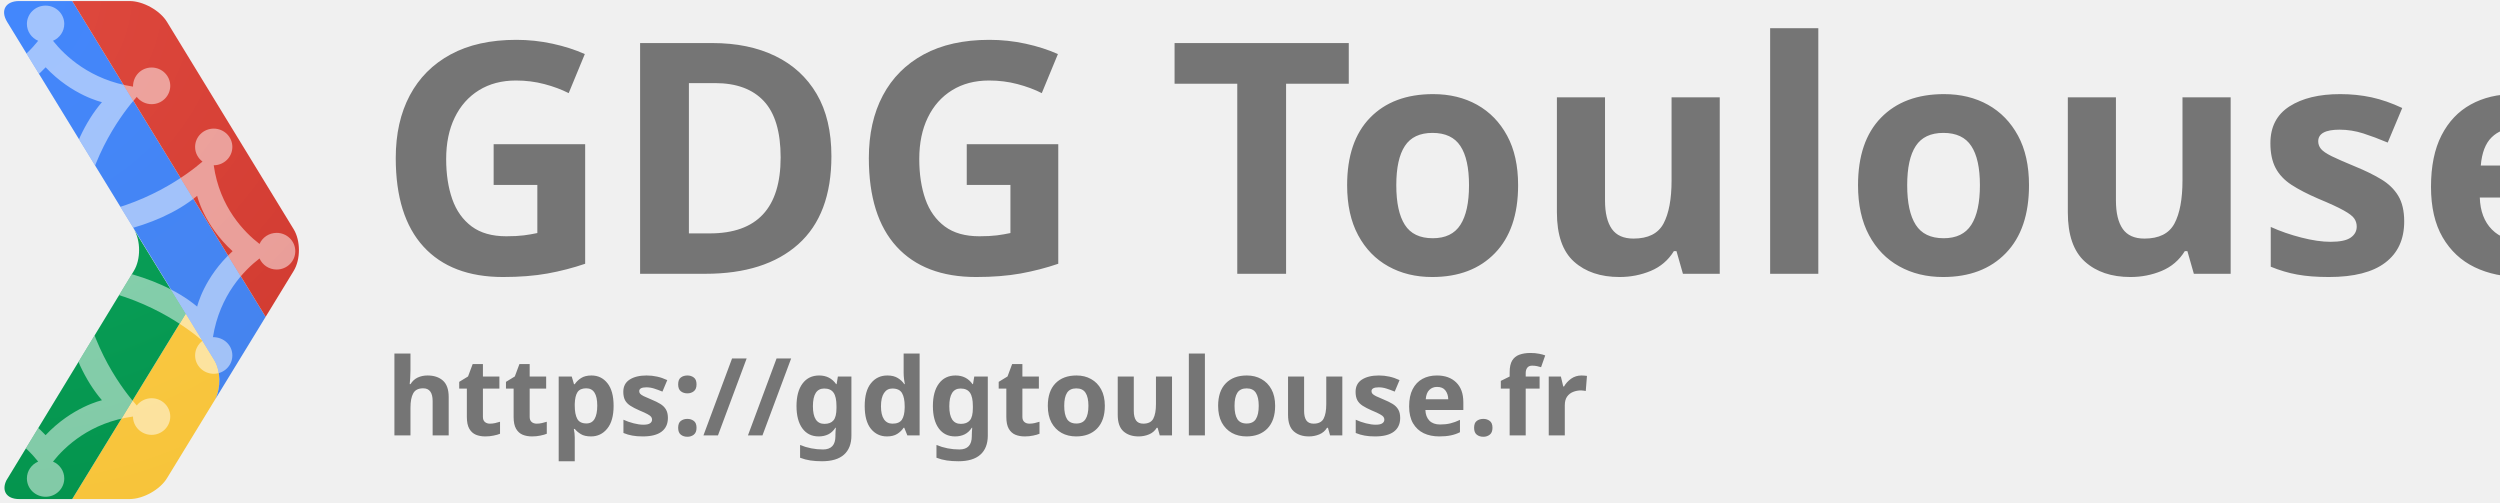
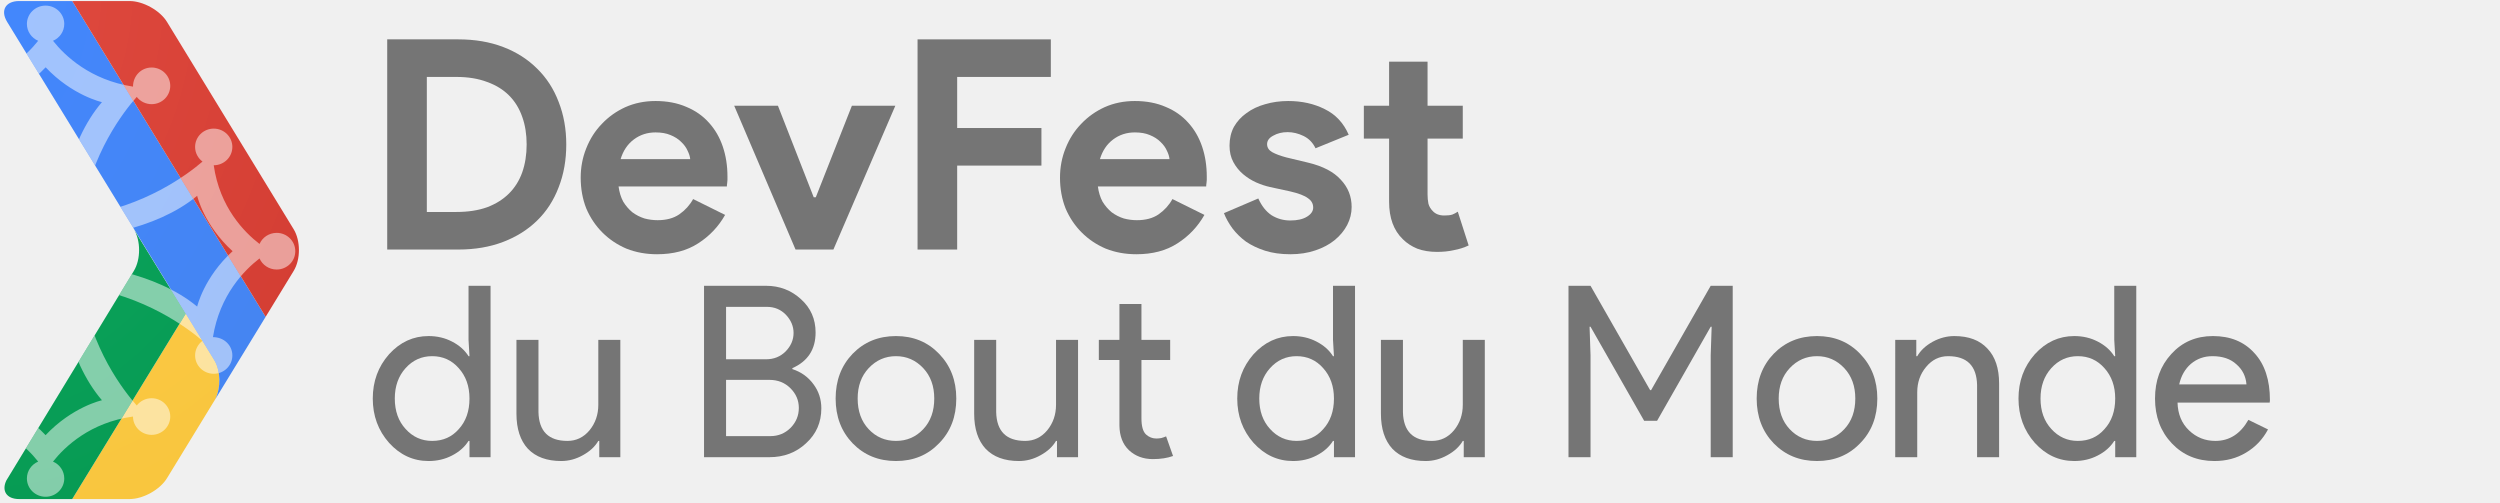
- <svg xmlns="http://www.w3.org/2000/svg" xmlns:xlink="http://www.w3.org/1999/xlink" width="557px" height="112px" viewBox="0 0 557 112" version="1.1">
-   <defs>
-     <radialGradient cx="-54.152%" cy="-174.153%" fx="-54.152%" fy="-174.153%" r="402.146%" gradientTransform="translate(-0.541521,-1.741532),scale(1,0.793815),translate(0.541521,1.741532)" id="radialGradient-1">
-       <stop stop-color="#FFCD4D" offset="0%" />
-       <stop stop-color="#F6C338" offset="100%" />
+ <svg xmlns="http://www.w3.org/2000/svg" xmlns:xlink="http://www.w3.org/1999/xlink" width="557px" height="112px" viewBox="0 0 557 112" version="1.1" id="svg208">
+   <defs id="defs159">
+     <radialGradient cx="-19.637" cy="-63.999" fx="-19.637" fy="-63.999" r="147.992" gradientTransform="scale(0.890963,1.122381)" id="radialGradient-1" gradientUnits="userSpaceOnUse">
+       <stop stop-color="#FFCD4D" offset="0%" id="stop135" />
+       <stop stop-color="#F6C338" offset="100%" id="stop137" />
    </radialGradient>
    <path d="M25.556,0.102 L0.26,41.406 L13.036,41.406 C16.059,41.406 19.816,39.32 21.376,36.76 L32.137,19.159 C33.407,16.576 33.364,12.821 31.913,10.441 L25.556,0.102 Z" id="path-2" />
-     <radialGradient cx="-6.595%" cy="-88.351%" fx="-6.595%" fy="-88.351%" r="326.489%" gradientTransform="translate(-0.065952,-0.883512),scale(1,0.671743),translate(0.065952,0.883512)" id="radialGradient-4">
-       <stop stop-color="#0DA960" offset="0%" />
-       <stop stop-color="#03914B" offset="100%" />
+     <radialGradient cx="-3.123" cy="-43.492" fx="-3.123" fy="-43.492" r="160.877" gradientTransform="scale(0.8195992,1.220109)" id="radialGradient-4" gradientUnits="userSpaceOnUse">
+       <stop stop-color="#0DA960" offset="0%" id="stop141" />
+       <stop stop-color="#03914B" offset="100%" id="stop143" />
    </radialGradient>
    <path d="M28.926,0.052 C30.485,2.604 30.485,6.781 28.926,9.342 L0.515,56.036 C-0.581,58.343 0.559,60.173 3.378,60.173 L15.193,60.173 L40.489,18.868 L28.926,0.052 Z" id="path-5" />
-     <radialGradient cx="-4.422%" cy="-2.563%" fx="-4.422%" fy="-2.563%" r="226.256%" gradientTransform="translate(-0.044222,-0.025635),scale(1,0.656898),translate(0.044222,0.025635)" id="radialGradient-7">
-       <stop stop-color="#4387FD" offset="0%" />
-       <stop stop-color="#4683EA" offset="100%" />
+     <radialGradient cx="-3.161" cy="-1.689" fx="-3.161" fy="-1.689" r="162.68" gradientTransform="scale(0.8104921,1.233818)" id="radialGradient-7" gradientUnits="userSpaceOnUse">
+       <stop stop-color="#4387FD" offset="0%" id="stop147" />
+       <stop stop-color="#4683EA" offset="100%" id="stop149" />
    </radialGradient>
    <path d="M3.378,0.19 C0.343,0.19 -0.862,2.283 0.697,4.833 L46.846,80.184 C48.297,82.565 48.34,86.319 47.07,88.902 L58.29,70.546 L15.2,0.19 L3.378,0.19 Z" id="path-8" />
-     <radialGradient cx="-35.161%" cy="-3.233%" fx="-35.161%" fy="-3.233%" r="261.045%" gradientTransform="translate(-0.351606,-0.032331),scale(1,0.717851),translate(0.351606,0.032331)" id="radialGradient-10">
-       <stop stop-color="#E04A3F" offset="0%" />
-       <stop stop-color="#CD372D" offset="100%" />
+     <radialGradient cx="-20.644" cy="-1.766" fx="-20.644" fy="-1.766" r="155.611" gradientTransform="scale(0.8472611,1.180274)" id="radialGradient-10" gradientUnits="userSpaceOnUse">
+       <stop stop-color="#E04A3F" offset="0%" id="stop153" />
+       <stop stop-color="#CD372D" offset="100%" id="stop155" />
    </radialGradient>
    <path d="M49.601,51.029 L21.376,4.833 C19.815,2.282 16.059,0.19 13.036,0.19 L0.267,0.19 L43.357,70.547 L49.602,60.319 C51.163,57.758 51.163,53.58 49.601,51.029 Z" id="path-11" />
  </defs>
-   <g id="Page-1" stroke="none" stroke-width="1" fill="none" fill-rule="evenodd">
-     <g id="Group-3" transform="translate(-87, -8)">
-       <g id="Group-2" transform="translate(171, 0)" fill="#757575" font-family="ProductSans-Bold, Product Sans" font-weight="bold">
-         <text id="GDG-Toulouse" font-size="72">
-           <tspan x="0" y="69">GDG Toulouse</tspan>
-         </text>
-         <text id="https://gdgtoulouse." font-size="24">
-           <tspan x="2" y="105">https://gdgtoulouse.fr</tspan>
-         </text>
-       </g>
-       <g id="Group-6" transform="translate(32, 3)">
-         <g id="logo" transform="translate(0, 15)" />
-         <g id="Group-4" transform="translate(28, 0)">
-           <g id="Group-5" transform="translate(27.89376, 5.041667)">
-             <g id="path2895" transform="translate(14.93303, 69.74306)">
-               <mask id="mask-3" fill="white">
-                 <use xlink:href="#path-2" />
-               </mask>
-               <use id="Mask" fill="url(#radialGradient-1)" fill-rule="nonzero" xlink:href="#path-2" />
-               <path d="M-53.338,-15.432 C-49.964,-18.028 -44.46,-23.578 -42.957,-32.967 C-45.425,-32.964 -47.284,-34.792 -47.284,-37.047 C-47.284,-39.302 -45.425,-41.13 -43.133,-41.13 C-40.841,-41.13 -38.982,-39.302 -38.982,-37.047 C-38.982,-35.719 -39.635,-34.532 -40.632,-33.786 C-37.395,-31.002 -27.777,-23.708 -13.714,-21.711 C-15.733,-35.549 -23.15,-45.013 -25.981,-48.198 C-26.739,-47.217 -27.946,-46.575 -29.296,-46.575 C-31.589,-46.575 -33.447,-48.403 -33.447,-50.658 C-33.447,-52.913 -31.589,-54.741 -29.296,-54.741 C-27.004,-54.741 -25.145,-52.913 -25.145,-50.658 C-15.603,-51.963 -9.962,-57.377 -7.323,-60.696 C-8.798,-61.322 -9.833,-62.769 -9.833,-64.45 C-9.833,-66.704 -7.975,-68.533 -5.682,-68.533 C-3.367,-68.533 -1.509,-66.704 -1.509,-64.45 C-1.509,-62.769 -2.544,-61.322 -4.019,-60.696 C-1.38,-57.377 4.262,-51.963 13.807,-50.485 C13.804,-52.913 15.662,-54.741 17.955,-54.741 C20.247,-54.741 22.106,-52.913 22.106,-50.658 C22.106,-48.403 20.247,-46.575 17.955,-46.575 C16.605,-46.575 15.398,-47.217 14.64,-48.198 C11.809,-45.013 4.391,-35.549 2.363,-21.711 C16.436,-23.709 26.054,-31.002 29.291,-33.786 C28.294,-34.532 27.641,-35.719 27.641,-37.047 C27.641,-39.302 29.499,-41.13 31.791,-41.13 C34.084,-41.13 35.942,-39.302 35.942,-37.047 C35.942,-34.792 34.084,-32.964 31.791,-32.964 C33.118,-23.578 38.622,-18.028 41.997,-15.432 C42.633,-16.883 44.104,-17.902 45.813,-17.902 C48.105,-17.902 49.964,-16.073 49.964,-13.819 C49.964,-11.564 48.105,-9.736 45.813,-9.736 C44.104,-9.736 42.633,-10.754 41.997,-12.205 C38.622,-9.609 33.118,-4.06 31.616,5.33 C34.084,5.327 35.942,7.155 35.942,9.41 C35.942,11.665 34.084,13.493 31.791,13.493 C29.499,13.493 27.641,11.665 27.641,9.41 C27.641,8.082 28.294,6.895 29.291,6.149 C26.054,3.365 16.436,-3.928 2.372,-5.926 C4.391,7.912 11.809,17.377 14.64,20.561 C15.398,19.58 16.605,18.938 17.955,18.938 C20.247,18.938 22.106,20.766 22.106,23.021 C22.106,25.276 20.247,27.104 17.955,27.104 C15.662,27.104 13.804,25.276 13.804,23.021 C4.262,24.326 -1.38,29.74 -4.019,33.059 C-2.544,33.685 -1.509,35.132 -1.509,36.813 C-1.509,39.067 -3.367,40.896 -5.659,40.896 C-7.975,40.896 -9.833,39.067 -9.833,36.813 C-9.833,35.132 -8.798,33.685 -7.323,33.059 C-9.962,29.74 -15.604,24.326 -25.149,22.848 C-25.145,25.276 -27.004,27.104 -29.296,27.104 C-31.589,27.104 -33.447,25.276 -33.447,23.021 C-33.447,20.766 -31.589,18.938 -29.296,18.938 C-27.946,18.938 -26.739,19.58 -25.981,20.561 C-23.15,17.377 -15.733,7.912 -13.705,-5.926 C-27.777,-3.928 -37.395,3.365 -40.632,6.149 C-39.635,6.895 -38.982,8.082 -38.982,9.41 C-38.982,11.665 -40.841,13.493 -43.133,13.493 C-45.425,13.493 -47.284,11.665 -47.284,9.41 C-47.284,7.155 -45.425,5.327 -43.133,5.327 C-44.46,-4.06 -49.964,-9.609 -53.338,-12.205 C-53.975,-10.754 -55.445,-9.736 -57.154,-9.736 C-59.446,-9.736 -61.305,-11.564 -61.305,-13.819 C-61.305,-16.073 -59.446,-17.902 -57.154,-17.902 C-55.445,-17.902 -53.975,-16.883 -53.338,-15.432 Z M-39.443,-1.478 C-30.066,-9.252 -15.438,-10.999 -8.127,-11.373 C-8.554,-4.172 -10.338,10.183 -18.228,19.391 C-18.228,19.391 -11.621,20.85 -5.669,27.17 C0.29,20.847 6.885,19.391 6.885,19.391 C-1.004,10.183 -2.788,-4.172 -3.172,-11.376 C4.096,-10.999 18.724,-9.252 28.101,-1.478 C28.101,-1.478 29.582,-7.968 35.995,-13.819 C29.585,-19.654 28.101,-26.158 28.101,-26.158 C18.724,-18.384 4.096,-16.637 -3.215,-16.264 C-2.788,-23.464 -1.004,-37.82 6.885,-47.028 C6.885,-47.028 0.291,-48.484 -5.657,-54.789 C-11.621,-48.487 -18.228,-47.028 -18.228,-47.028 C-10.338,-37.82 -8.554,-23.464 -8.17,-16.261 C-15.438,-16.637 -30.066,-18.384 -39.443,-26.158 C-39.443,-26.158 -40.924,-19.669 -47.337,-13.818 C-40.925,-7.971 -39.443,-1.478 -39.443,-1.478 Z" fill="#FFFFFF" fill-rule="nonzero" opacity="0.5" mask="url(#mask-3)" />
-             </g>
-             <g id="path2895" transform="translate(0, 50.97685)">
-               <mask id="mask-6" fill="white">
-                 <use xlink:href="#path-5" />
-               </mask>
-               <use id="Mask" fill="url(#radialGradient-4)" fill-rule="nonzero" xlink:href="#path-5" />
-               <path d="M-38.405,3.334 C-35.031,0.738 -29.527,-4.811 -28.024,-14.201 C-30.492,-14.198 -32.351,-16.026 -32.351,-18.281 C-32.351,-20.536 -30.492,-22.364 -28.2,-22.364 C-25.908,-22.364 -24.049,-20.536 -24.049,-18.281 C-24.049,-16.953 -24.702,-15.766 -25.699,-15.02 C-22.462,-12.236 -12.844,-4.942 1.219,-2.945 C-0.8,-16.783 -8.217,-26.247 -11.048,-29.432 C-11.806,-28.451 -13.013,-27.808 -14.363,-27.808 C-16.656,-27.808 -18.514,-29.637 -18.514,-31.892 C-18.514,-34.146 -16.656,-35.975 -14.363,-35.975 C-12.071,-35.975 -10.212,-34.146 -10.212,-31.892 C-0.67,-33.197 4.971,-38.611 7.61,-41.93 C6.135,-42.556 5.1,-44.003 5.1,-45.683 C5.1,-47.938 6.958,-49.767 9.251,-49.767 C11.566,-49.767 13.425,-47.938 13.425,-45.683 C13.425,-44.003 12.389,-42.556 10.914,-41.93 C13.553,-38.611 19.195,-33.197 28.74,-31.719 C28.737,-34.146 30.595,-35.975 32.888,-35.975 C35.18,-35.975 37.039,-34.146 37.039,-31.892 C37.039,-29.637 35.18,-27.808 32.888,-27.808 C31.538,-27.808 30.331,-28.451 29.573,-29.432 C26.742,-26.247 19.324,-16.783 17.296,-2.945 C31.369,-4.942 40.987,-12.236 44.224,-15.02 C43.227,-15.766 42.574,-16.953 42.574,-18.281 C42.574,-20.536 44.432,-22.364 46.725,-22.364 C49.017,-22.364 50.875,-20.536 50.875,-18.281 C50.875,-16.026 49.017,-14.198 46.725,-14.198 C48.051,-4.811 53.555,0.738 56.93,3.334 C57.566,1.883 59.037,0.865 60.746,0.865 C63.038,0.865 64.897,2.693 64.897,4.948 C64.897,7.203 63.038,9.031 60.746,9.031 C59.037,9.031 57.566,8.012 56.93,6.561 C53.555,9.157 48.051,14.707 46.549,24.096 C49.017,24.093 50.875,25.921 50.875,28.176 C50.875,30.431 49.017,32.259 46.725,32.259 C44.432,32.259 42.574,30.431 42.574,28.176 C42.574,26.848 43.227,25.661 44.224,24.915 C40.987,22.131 31.369,14.838 17.305,12.84 C19.324,26.678 26.742,36.143 29.573,39.327 C30.331,38.346 31.538,37.704 32.888,37.704 C35.18,37.704 37.039,39.532 37.039,41.787 C37.039,44.042 35.18,45.87 32.888,45.87 C30.595,45.87 28.737,44.042 28.737,41.787 C19.195,43.092 13.553,48.506 10.914,51.825 C12.389,52.451 13.425,53.898 13.425,55.579 C13.425,57.834 11.566,59.662 9.274,59.662 C6.958,59.662 5.1,57.834 5.1,55.579 C5.1,53.898 6.135,52.451 7.61,51.825 C4.971,48.506 -0.671,43.092 -10.215,41.614 C-10.212,44.042 -12.071,45.87 -14.363,45.87 C-16.656,45.87 -18.514,44.042 -18.514,41.787 C-18.514,39.532 -16.656,37.704 -14.363,37.704 C-13.013,37.704 -11.806,38.346 -11.048,39.327 C-8.217,36.143 -0.8,26.678 1.228,12.84 C-12.844,14.838 -22.462,22.131 -25.699,24.915 C-24.702,25.661 -24.049,26.848 -24.049,28.176 C-24.049,30.431 -25.908,32.259 -28.2,32.259 C-30.492,32.259 -32.351,30.431 -32.351,28.176 C-32.351,25.921 -30.492,24.093 -28.2,24.093 C-29.527,14.707 -35.031,9.157 -38.405,6.561 C-39.042,8.012 -40.512,9.031 -42.221,9.031 C-44.513,9.031 -46.372,7.203 -46.372,4.948 C-46.372,2.693 -44.513,0.865 -42.221,0.865 C-40.512,0.865 -39.042,1.883 -38.405,3.334 Z M-24.51,17.288 C-15.133,9.514 -0.505,7.767 6.806,7.393 C6.379,14.594 4.595,28.95 -3.295,38.157 C-3.295,38.157 3.312,39.616 9.264,45.936 C15.224,39.613 21.818,38.157 21.818,38.157 C13.929,28.949 12.145,14.594 11.761,7.391 C19.029,7.767 33.657,9.514 43.034,17.288 C43.034,17.288 44.515,10.798 50.928,4.947 C44.518,-0.888 43.034,-7.392 43.034,-7.392 C33.657,0.382 19.029,2.129 11.718,2.502 C12.145,-4.698 13.929,-19.054 21.818,-28.261 C21.818,-28.261 15.224,-29.718 9.276,-36.023 C3.312,-29.72 -3.295,-28.261 -3.295,-28.261 C4.595,-19.054 6.379,-4.698 6.763,2.505 C-0.505,2.129 -15.133,0.382 -24.51,-7.392 C-24.51,-7.392 -25.991,-0.902 -32.404,4.948 C-25.992,10.795 -24.51,17.288 -24.51,17.288 Z" fill="#FFFFFF" fill-rule="nonzero" opacity="0.5" mask="url(#mask-6)" />
-             </g>
-             <g id="path2895">
-               <mask id="mask-9" fill="white">
-                 <use xlink:href="#path-8" />
-               </mask>
-               <use id="Mask" fill="url(#radialGradient-7)" fill-rule="nonzero" xlink:href="#path-8" />
-               <path d="M-38.405,54.311 C-35.031,51.715 -29.527,46.165 -28.024,36.776 C-30.492,36.779 -32.351,34.951 -32.351,32.696 C-32.351,30.441 -30.492,28.613 -28.2,28.613 C-25.908,28.613 -24.049,30.441 -24.049,32.696 C-24.049,34.024 -24.702,35.211 -25.699,35.957 C-22.462,38.741 -12.844,46.035 1.219,48.032 C-0.8,34.194 -8.217,24.73 -11.048,21.545 C-11.806,22.526 -13.013,23.168 -14.363,23.168 C-16.656,23.168 -18.514,21.34 -18.514,19.085 C-18.514,16.831 -16.656,15.002 -14.363,15.002 C-12.071,15.002 -10.212,16.831 -10.212,19.085 C-0.67,17.78 4.971,12.366 7.61,9.047 C6.135,8.421 5.1,6.974 5.1,5.293 C5.1,3.039 6.958,1.21 9.251,1.21 C11.566,1.21 13.425,3.039 13.425,5.293 C13.425,6.974 12.389,8.421 10.914,9.047 C13.553,12.366 19.195,17.78 28.74,19.258 C28.737,16.831 30.595,15.002 32.888,15.002 C35.18,15.002 37.039,16.831 37.039,19.085 C37.039,21.34 35.18,23.168 32.888,23.168 C31.538,23.168 30.331,22.526 29.573,21.545 C26.742,24.73 19.324,34.194 17.296,48.032 C31.369,46.034 40.987,38.741 44.224,35.957 C43.227,35.211 42.574,34.024 42.574,32.696 C42.574,30.441 44.432,28.613 46.725,28.613 C49.017,28.613 50.875,30.441 50.875,32.696 C50.875,34.951 49.017,36.779 46.725,36.779 C48.051,46.165 53.555,51.715 56.93,54.311 C57.566,52.86 59.037,51.841 60.746,51.841 C63.038,51.841 64.897,53.67 64.897,55.924 C64.897,58.179 63.038,60.008 60.746,60.008 C59.037,60.008 57.566,58.989 56.93,57.538 C53.555,60.134 48.051,65.684 46.549,75.073 C49.017,75.07 50.875,76.898 50.875,79.153 C50.875,81.408 49.017,83.236 46.725,83.236 C44.432,83.236 42.574,81.408 42.574,79.153 C42.574,77.825 43.227,76.638 44.224,75.892 C40.987,73.108 31.369,65.815 17.305,63.817 C19.324,77.655 26.742,87.12 29.573,90.304 C30.331,89.323 31.538,88.681 32.888,88.681 C35.18,88.681 37.039,90.509 37.039,92.764 C37.039,95.019 35.18,96.847 32.888,96.847 C30.595,96.847 28.737,95.019 28.737,92.764 C19.195,94.069 13.553,99.483 10.914,102.802 C12.389,103.428 13.425,104.875 13.425,106.556 C13.425,108.81 11.566,110.639 9.274,110.639 C6.958,110.639 5.1,108.81 5.1,106.556 C5.1,104.875 6.135,103.428 7.61,102.802 C4.971,99.483 -0.671,94.069 -10.215,92.591 C-10.212,95.019 -12.071,96.847 -14.363,96.847 C-16.656,96.847 -18.514,95.019 -18.514,92.764 C-18.514,90.509 -16.656,88.681 -14.363,88.681 C-13.013,88.681 -11.806,89.323 -11.048,90.304 C-8.217,87.12 -0.8,77.655 1.228,63.817 C-12.844,65.815 -22.462,73.108 -25.699,75.892 C-24.702,76.638 -24.049,77.825 -24.049,79.153 C-24.049,81.408 -25.908,83.236 -28.2,83.236 C-30.492,83.236 -32.351,81.408 -32.351,79.153 C-32.351,76.898 -30.492,75.07 -28.2,75.07 C-29.527,65.684 -35.031,60.134 -38.405,57.538 C-39.042,58.989 -40.512,60.008 -42.221,60.008 C-44.513,60.008 -46.372,58.179 -46.372,55.924 C-46.372,53.67 -44.513,51.841 -42.221,51.841 C-40.512,51.841 -39.042,52.86 -38.405,54.311 Z M-24.51,68.265 C-15.133,60.491 -0.505,58.744 6.806,58.37 C6.379,65.571 4.595,79.926 -3.295,89.134 C-3.295,89.134 3.312,90.593 9.264,96.913 C15.224,90.59 21.818,89.134 21.818,89.134 C13.929,79.926 12.145,65.571 11.761,58.367 C19.029,58.744 33.657,60.491 43.034,68.265 C43.034,68.265 44.515,61.775 50.928,55.924 C44.518,50.089 43.034,43.585 43.034,43.585 C33.657,51.359 19.029,53.106 11.718,53.479 C12.145,46.279 13.929,31.923 21.818,22.715 C21.818,22.715 15.224,21.259 9.276,14.954 C3.312,21.256 -3.295,22.716 -3.295,22.716 C4.595,31.923 6.379,46.279 6.763,53.482 C-0.505,53.106 -15.133,51.359 -24.51,43.585 C-24.51,43.585 -25.991,50.074 -32.404,55.925 C-25.992,61.772 -24.51,68.265 -24.51,68.265 Z" fill="#FFFFFF" fill-rule="nonzero" opacity="0.5" mask="url(#mask-9)" />
-             </g>
-             <g id="path2895" transform="translate(14.93303, 0)">
-               <mask id="mask-12" fill="white">
-                 <use xlink:href="#path-11" />
-               </mask>
-               <use id="Mask" fill="url(#radialGradient-10)" fill-rule="nonzero" xlink:href="#path-11" />
-               <path d="M-53.338,54.311 C-49.964,51.715 -44.46,46.165 -42.957,36.776 C-45.425,36.779 -47.284,34.951 -47.284,32.696 C-47.284,30.441 -45.425,28.613 -43.133,28.613 C-40.841,28.613 -38.982,30.441 -38.982,32.696 C-38.982,34.024 -39.635,35.211 -40.632,35.957 C-37.395,38.741 -27.777,46.035 -13.714,48.032 C-15.733,34.194 -23.15,24.73 -25.981,21.545 C-26.739,22.526 -27.946,23.168 -29.296,23.168 C-31.589,23.168 -33.447,21.34 -33.447,19.085 C-33.447,16.831 -31.589,15.002 -29.296,15.002 C-27.004,15.002 -25.145,16.831 -25.145,19.085 C-15.603,17.78 -9.962,12.366 -7.323,9.047 C-8.798,8.421 -9.833,6.974 -9.833,5.293 C-9.833,3.039 -7.975,1.21 -5.682,1.21 C-3.367,1.21 -1.509,3.039 -1.509,5.293 C-1.509,6.974 -2.544,8.421 -4.019,9.047 C-1.38,12.366 4.262,17.78 13.807,19.258 C13.804,16.831 15.662,15.002 17.955,15.002 C20.247,15.002 22.106,16.831 22.106,19.085 C22.106,21.34 20.247,23.168 17.955,23.168 C16.605,23.168 15.398,22.526 14.64,21.545 C11.809,24.73 4.391,34.194 2.363,48.032 C16.436,46.034 26.054,38.741 29.291,35.957 C28.294,35.211 27.641,34.024 27.641,32.696 C27.641,30.441 29.499,28.613 31.791,28.613 C34.084,28.613 35.942,30.441 35.942,32.696 C35.942,34.951 34.084,36.779 31.791,36.779 C33.118,46.165 38.622,51.715 41.997,54.311 C42.633,52.86 44.104,51.841 45.813,51.841 C48.105,51.841 49.964,53.67 49.964,55.924 C49.964,58.179 48.105,60.008 45.813,60.008 C44.104,60.008 42.633,58.989 41.997,57.538 C38.622,60.134 33.118,65.684 31.616,75.073 C34.084,75.07 35.942,76.898 35.942,79.153 C35.942,81.408 34.084,83.236 31.791,83.236 C29.499,83.236 27.641,81.408 27.641,79.153 C27.641,77.825 28.294,76.638 29.291,75.892 C26.054,73.108 16.436,65.815 2.372,63.817 C4.391,77.655 11.809,87.12 14.64,90.304 C15.398,89.323 16.605,88.681 17.955,88.681 C20.247,88.681 22.106,90.509 22.106,92.764 C22.106,95.019 20.247,96.847 17.955,96.847 C15.662,96.847 13.804,95.019 13.804,92.764 C4.262,94.069 -1.38,99.483 -4.019,102.802 C-2.544,103.428 -1.509,104.875 -1.509,106.556 C-1.509,108.81 -3.367,110.639 -5.659,110.639 C-7.975,110.639 -9.833,108.81 -9.833,106.556 C-9.833,104.875 -8.798,103.428 -7.323,102.802 C-9.962,99.483 -15.604,94.069 -25.149,92.591 C-25.145,95.019 -27.004,96.847 -29.296,96.847 C-31.589,96.847 -33.447,95.019 -33.447,92.764 C-33.447,90.509 -31.589,88.681 -29.296,88.681 C-27.946,88.681 -26.739,89.323 -25.981,90.304 C-23.15,87.12 -15.733,77.655 -13.705,63.817 C-27.777,65.815 -37.395,73.108 -40.632,75.892 C-39.635,76.638 -38.982,77.825 -38.982,79.153 C-38.982,81.408 -40.841,83.236 -43.133,83.236 C-45.425,83.236 -47.284,81.408 -47.284,79.153 C-47.284,76.898 -45.425,75.07 -43.133,75.07 C-44.46,65.684 -49.964,60.134 -53.338,57.538 C-53.975,58.989 -55.445,60.008 -57.154,60.008 C-59.446,60.008 -61.305,58.179 -61.305,55.924 C-61.305,53.67 -59.446,51.841 -57.154,51.841 C-55.445,51.841 -53.975,52.86 -53.338,54.311 Z M-39.443,68.265 C-30.066,60.491 -15.438,58.744 -8.127,58.37 C-8.554,65.571 -10.338,79.926 -18.228,89.134 C-18.228,89.134 -11.621,90.593 -5.669,96.913 C0.29,90.59 6.885,89.134 6.885,89.134 C-1.004,79.926 -2.788,65.571 -3.172,58.367 C4.096,58.744 18.724,60.491 28.101,68.265 C28.101,68.265 29.582,61.775 35.995,55.924 C29.585,50.089 28.101,43.585 28.101,43.585 C18.724,51.359 4.096,53.106 -3.215,53.479 C-2.788,46.279 -1.004,31.923 6.885,22.715 C6.885,22.715 0.291,21.259 -5.657,14.954 C-11.621,21.256 -18.228,22.716 -18.228,22.716 C-10.338,31.923 -8.554,46.279 -8.17,53.482 C-15.438,53.106 -30.066,51.359 -39.443,43.585 C-39.443,43.585 -40.924,50.074 -47.337,55.925 C-40.925,61.772 -39.443,68.265 -39.443,68.265 Z" fill="#FFFFFF" fill-rule="nonzero" opacity="0.5" mask="url(#mask-12)" />
-             </g>
-           </g>
-         </g>
-       </g>
+   <g style="fill:none;fill-rule:evenodd;stroke:none;stroke-width:1" id="Group-5" transform="translate(0.893764,0.041667)">
+     <g id="path2895" transform="translate(14.93303,69.74306)">
+       <mask id="mask-3" fill="white">
+         <use xlink:href="#path-2" id="use169" x="0" y="0" width="100%" height="100%" />
+       </mask>
+       <use id="Mask" xlink:href="#path-2" style="fill:url(#radialGradient-1);fill-rule:nonzero" x="0" y="0" width="100%" height="100%" />
+       <path d="m -53.338,-15.432 c 3.374,-2.596 8.878,-8.146 10.381,-17.535 -2.468,0.003 -4.327,-1.826 -4.327,-4.08 0,-2.255 1.859,-4.083 4.151,-4.083 2.292,0 4.151,1.828 4.151,4.083 0,1.328 -0.653,2.515 -1.65,3.261 3.237,2.784 12.855,10.078 26.919,12.075 -2.019,-13.838 -9.436,-23.302 -12.268,-26.487 -0.758,0.981 -1.965,1.623 -3.315,1.623 -2.292,0 -4.151,-1.828 -4.151,-4.083 0,-2.255 1.859,-4.083 4.151,-4.083 2.292,0 4.151,1.828 4.151,4.083 9.542,-1.305 15.184,-6.719 17.823,-10.038 -1.475,-0.626 -2.511,-2.073 -2.511,-3.754 0,-2.255 1.858,-4.083 4.151,-4.083 2.315,0 4.174,1.828 4.174,4.083 0,1.681 -1.035,3.127 -2.511,3.754 2.639,3.319 8.281,8.733 17.826,10.211 -0.003,-2.427 1.856,-4.256 4.148,-4.256 2.292,0 4.151,1.828 4.151,4.083 0,2.255 -1.858,4.083 -4.151,4.083 -1.35,0 -2.557,-0.642 -3.315,-1.623 -2.831,3.185 -10.248,12.649 -12.277,26.487 14.073,-1.998 23.691,-9.291 26.928,-12.075 -0.997,-0.746 -1.65,-1.933 -1.65,-3.261 0,-2.255 1.858,-4.083 4.151,-4.083 2.292,0 4.151,1.828 4.151,4.083 0,2.255 -1.858,4.083 -4.151,4.083 1.327,9.386 6.831,14.936 10.205,17.532 0.636,-1.451 2.107,-2.47 3.816,-2.47 2.292,0 4.151,1.828 4.151,4.083 0,2.255 -1.859,4.083 -4.151,4.083 -1.709,0 -3.18,-1.019 -3.816,-2.47 -3.374,2.596 -8.878,8.146 -10.381,17.535 2.468,-0.003 4.327,1.826 4.327,4.08 0,2.255 -1.858,4.083 -4.151,4.083 -2.292,0 -4.151,-1.828 -4.151,-4.083 0,-1.328 0.653,-2.515 1.65,-3.261 C 26.054,3.365 16.436,-3.928 2.372,-5.926 4.391,7.912 11.809,17.377 14.64,20.561 c 0.758,-0.981 1.965,-1.623 3.315,-1.623 2.292,0 4.151,1.828 4.151,4.083 0,2.255 -1.858,4.083 -4.151,4.083 -2.292,0 -4.151,-1.828 -4.151,-4.083 -9.542,1.305 -15.184,6.719 -17.823,10.038 1.475,0.626 2.511,2.073 2.511,3.754 0,2.255 -1.858,4.083 -4.151,4.083 -2.316,0 -4.174,-1.828 -4.174,-4.083 0,-1.681 1.035,-3.127 2.511,-3.754 -2.639,-3.319 -8.281,-8.733 -17.826,-10.211 0.003,2.428 -1.856,4.256 -4.148,4.256 -2.292,0 -4.151,-1.828 -4.151,-4.083 0,-2.255 1.859,-4.083 4.151,-4.083 1.35,0 2.557,0.642 3.315,1.623 2.831,-3.184 10.248,-12.649 12.277,-26.487 -14.073,1.998 -23.691,9.29 -26.928,12.075 0.997,0.746 1.65,1.933 1.65,3.261 0,2.255 -1.859,4.083 -4.151,4.083 -2.292,0 -4.151,-1.828 -4.151,-4.083 0,-2.255 1.859,-4.083 4.151,-4.083 -1.327,-9.386 -6.831,-14.936 -10.205,-17.532 -0.636,1.451 -2.107,2.47 -3.816,2.47 -2.292,0 -4.151,-1.828 -4.151,-4.083 0,-2.255 1.859,-4.083 4.151,-4.083 1.709,-4.2e-5 3.179,1.018 3.816,2.47 z m 13.895,13.954 c 9.377,-7.774 24.006,-9.521 31.316,-9.895 -0.428,7.201 -2.211,21.556 -10.101,30.764 0,0 6.607,1.459 12.559,7.779 C 0.29,20.847 6.885,19.391 6.885,19.391 -1.004,10.183 -2.788,-4.172 -3.172,-11.376 c 7.268,0.376 21.896,2.123 31.273,9.897 0,0 1.481,-6.49 7.894,-12.341 -6.41,-5.835 -7.894,-12.339 -7.894,-12.339 -9.377,7.774 -24.006,9.521 -31.317,9.895 0.428,-7.2 2.211,-21.556 10.101,-30.764 0,0 -6.595,-1.456 -12.542,-7.761 -5.964,6.302 -12.571,7.761 -12.571,7.761 7.89,9.208 9.673,23.564 10.057,30.767 -7.268,-0.376 -21.896,-2.123 -31.273,-9.897 0,0 -1.481,6.49 -7.894,12.34 6.412,5.847 7.894,12.34 7.894,12.34 z" mask="url(#mask-3)" id="path173" style="opacity:0.5;fill:#ffffff;fill-rule:nonzero" />
+     </g>
+     <g id="g183" transform="translate(0,50.97685)">
+       <mask id="mask-6" fill="white">
+         <use xlink:href="#path-5" id="use176" x="0" y="0" width="100%" height="100%" />
+       </mask>
+       <use id="use179" xlink:href="#path-5" style="fill:url(#radialGradient-4);fill-rule:nonzero" x="0" y="0" width="100%" height="100%" />
+       <path d="m -38.405,3.334 c 3.374,-2.596 8.878,-8.146 10.381,-17.535 -2.468,0.003 -4.327,-1.826 -4.327,-4.08 0,-2.255 1.859,-4.083 4.151,-4.083 2.292,0 4.151,1.828 4.151,4.083 0,1.328 -0.653,2.515 -1.65,3.261 3.237,2.784 12.855,10.078 26.919,12.075 C -0.8,-16.783 -8.217,-26.247 -11.048,-29.432 c -0.758,0.981 -1.965,1.623 -3.315,1.623 -2.292,0 -4.151,-1.828 -4.151,-4.083 0,-2.255 1.859,-4.083 4.151,-4.083 2.292,0 4.151,1.828 4.151,4.083 9.542,-1.305 15.184,-6.719 17.823,-10.038 -1.475,-0.626 -2.511,-2.073 -2.511,-3.754 0,-2.255 1.858,-4.083 4.151,-4.083 2.315,0 4.174,1.828 4.174,4.083 0,1.681 -1.035,3.127 -2.511,3.754 2.639,3.319 8.281,8.733 17.826,10.211 -0.003,-2.427 1.856,-4.256 4.148,-4.256 2.292,0 4.151,1.828 4.151,4.083 0,2.255 -1.858,4.083 -4.151,4.083 -1.35,0 -2.557,-0.642 -3.315,-1.623 -2.831,3.185 -10.248,12.649 -12.277,26.487 14.073,-1.998 23.691,-9.291 26.928,-12.075 -0.997,-0.746 -1.65,-1.933 -1.65,-3.261 0,-2.255 1.858,-4.083 4.151,-4.083 2.292,0 4.151,1.828 4.151,4.083 0,2.255 -1.858,4.083 -4.151,4.083 1.327,9.386 6.831,14.936 10.205,17.532 0.636,-1.451 2.107,-2.47 3.816,-2.47 2.292,0 4.151,1.828 4.151,4.083 0,2.255 -1.859,4.083 -4.151,4.083 -1.709,0 -3.18,-1.019 -3.816,-2.47 -3.374,2.596 -8.878,8.146 -10.381,17.535 2.468,-0.003 4.327,1.826 4.327,4.08 0,2.255 -1.858,4.083 -4.151,4.083 -2.292,0 -4.151,-1.828 -4.151,-4.083 0,-1.328 0.653,-2.515 1.65,-3.261 -3.237,-2.784 -12.855,-10.077 -26.919,-12.075 2.019,13.837 9.436,23.302 12.268,26.487 0.758,-0.981 1.965,-1.623 3.315,-1.623 2.292,0 4.151,1.828 4.151,4.083 0,2.255 -1.858,4.083 -4.151,4.083 -2.292,0 -4.151,-1.828 -4.151,-4.083 -9.542,1.305 -15.184,6.719 -17.823,10.038 1.475,0.626 2.511,2.073 2.511,3.754 0,2.255 -1.858,4.083 -4.151,4.083 -2.316,0 -4.174,-1.828 -4.174,-4.083 0,-1.681 1.035,-3.127 2.511,-3.754 -2.639,-3.319 -8.281,-8.733 -17.826,-10.211 0.003,2.428 -1.856,4.256 -4.148,4.256 -2.292,0 -4.151,-1.828 -4.151,-4.083 0,-2.255 1.859,-4.083 4.151,-4.083 1.35,0 2.557,0.642 3.315,1.623 2.831,-3.184 10.248,-12.649 12.277,-26.487 -14.073,1.998 -23.691,9.29 -26.928,12.075 0.997,0.746 1.65,1.933 1.65,3.261 0,2.255 -1.859,4.083 -4.151,4.083 -2.292,0 -4.151,-1.828 -4.151,-4.083 0,-2.255 1.859,-4.083 4.151,-4.083 -1.327,-9.386 -6.831,-14.936 -10.205,-17.532 -0.636,1.451 -2.107,2.47 -3.816,2.47 -2.292,0 -4.151,-1.828 -4.151,-4.083 0,-2.255 1.859,-4.083 4.151,-4.083 1.709,-4.283e-5 3.179,1.018 3.816,2.47 z M -24.51,17.288 C -15.133,9.514 -0.505,7.767 6.806,7.393 6.379,14.594 4.595,28.95 -3.295,38.157 c 0,0 6.607,1.459 12.559,7.779 C 15.224,39.613 21.818,38.157 21.818,38.157 13.929,28.949 12.145,14.594 11.761,7.391 19.029,7.767 33.657,9.514 43.034,17.288 c 0,0 1.481,-6.49 7.894,-12.341 C 44.518,-0.888 43.034,-7.392 43.034,-7.392 33.657,0.382 19.029,2.129 11.718,2.502 c 0.428,-7.2 2.211,-21.556 10.101,-30.764 0,0 -6.595,-1.456 -12.542,-7.761 -5.964,6.302 -12.571,7.761 -12.571,7.761 C 4.595,-19.054 6.379,-4.698 6.763,2.505 -0.505,2.129 -15.133,0.382 -24.51,-7.392 c 0,0 -1.481,6.49 -7.894,12.34 6.412,5.847 7.894,12.34 7.894,12.34 z" mask="url(#mask-6)" id="path181" style="opacity:0.5;fill:#ffffff;fill-rule:nonzero" />
+     </g>
+     <g id="g192">
+       <mask id="mask-9" fill="white">
+         <use xlink:href="#path-8" id="use185" x="0" y="0" width="100%" height="100%" />
+       </mask>
+       <use id="use188" xlink:href="#path-8" style="fill:url(#radialGradient-7);fill-rule:nonzero" x="0" y="0" width="100%" height="100%" />
+       <path d="m -38.405,54.311 c 3.374,-2.596 8.878,-8.146 10.381,-17.535 -2.468,0.003 -4.327,-1.826 -4.327,-4.08 0,-2.255 1.859,-4.083 4.151,-4.083 2.292,0 4.151,1.828 4.151,4.083 0,1.328 -0.653,2.515 -1.65,3.261 3.237,2.784 12.855,10.078 26.919,12.075 C -0.8,34.194 -8.217,24.73 -11.048,21.545 c -0.758,0.981 -1.965,1.623 -3.315,1.623 -2.292,0 -4.151,-1.828 -4.151,-4.083 0,-2.255 1.859,-4.083 4.151,-4.083 2.292,0 4.151,1.828 4.151,4.083 C -0.67,17.78 4.971,12.366 7.61,9.047 6.135,8.421 5.1,6.974 5.1,5.293 c 0,-2.255 1.858,-4.083 4.151,-4.083 2.315,0 4.174,1.828 4.174,4.083 0,1.681 -1.035,3.127 -2.511,3.754 2.639,3.319 8.281,8.733 17.826,10.211 -0.003,-2.427 1.856,-4.256 4.148,-4.256 2.292,0 4.151,1.828 4.151,4.083 0,2.255 -1.858,4.083 -4.151,4.083 -1.35,0 -2.557,-0.642 -3.315,-1.623 -2.831,3.185 -10.248,12.649 -12.277,26.487 14.073,-1.998 23.691,-9.291 26.928,-12.075 -0.997,-0.746 -1.65,-1.933 -1.65,-3.261 0,-2.255 1.858,-4.083 4.151,-4.083 2.292,0 4.151,1.828 4.151,4.083 0,2.255 -1.858,4.083 -4.151,4.083 1.327,9.386 6.831,14.936 10.205,17.532 0.636,-1.451 2.107,-2.47 3.816,-2.47 2.292,0 4.151,1.828 4.151,4.083 0,2.255 -1.859,4.083 -4.151,4.083 -1.709,0 -3.18,-1.019 -3.816,-2.47 -3.374,2.596 -8.878,8.146 -10.381,17.535 2.468,-0.003 4.327,1.826 4.327,4.08 0,2.255 -1.858,4.083 -4.151,4.083 -2.292,0 -4.151,-1.828 -4.151,-4.083 0,-1.328 0.653,-2.515 1.65,-3.261 -3.237,-2.784 -12.855,-10.077 -26.919,-12.075 2.019,13.837 9.436,23.302 12.268,26.487 0.758,-0.981 1.965,-1.623 3.315,-1.623 2.292,0 4.151,1.828 4.151,4.083 0,2.255 -1.858,4.083 -4.151,4.083 -2.292,0 -4.151,-1.828 -4.151,-4.083 -9.542,1.305 -15.184,6.719 -17.823,10.038 1.475,0.626 2.511,2.073 2.511,3.754 0,2.255 -1.858,4.083 -4.151,4.083 -2.316,0 -4.174,-1.828 -4.174,-4.083 0,-1.681 1.035,-3.127 2.511,-3.754 -2.639,-3.319 -8.281,-8.733 -17.826,-10.211 0.003,2.428 -1.856,4.256 -4.148,4.256 -2.292,0 -4.151,-1.828 -4.151,-4.083 0,-2.255 1.859,-4.083 4.151,-4.083 1.35,0 2.557,0.642 3.315,1.623 2.831,-3.184 10.248,-12.649 12.277,-26.487 -14.073,1.998 -23.691,9.29 -26.928,12.075 0.997,0.746 1.65,1.933 1.65,3.261 0,2.255 -1.859,4.083 -4.151,4.083 -2.292,0 -4.151,-1.828 -4.151,-4.083 0,-2.255 1.859,-4.083 4.151,-4.083 -1.327,-9.386 -6.831,-14.936 -10.205,-17.532 -0.636,1.451 -2.107,2.47 -3.816,2.47 -2.292,0 -4.151,-1.828 -4.151,-4.083 0,-2.255 1.859,-4.083 4.151,-4.083 1.709,-4.3e-5 3.179,1.018 3.816,2.47 z m 13.895,13.954 c 9.377,-7.774 24.006,-9.521 31.316,-9.895 -0.428,7.201 -2.211,21.556 -10.101,30.764 0,0 6.607,1.459 12.559,7.779 C 15.224,90.59 21.818,89.134 21.818,89.134 13.929,79.926 12.145,65.571 11.761,58.367 c 7.268,0.376 21.896,2.123 31.273,9.897 0,0 1.481,-6.49 7.894,-12.341 -6.41,-5.835 -7.894,-12.339 -7.894,-12.339 -9.377,7.774 -24.006,9.521 -31.317,9.895 0.428,-7.2 2.211,-21.556 10.101,-30.764 0,0 -6.595,-1.456 -12.542,-7.761 -5.964,6.302 -12.571,7.761 -12.571,7.761 7.89,9.208 9.673,23.564 10.057,30.767 -7.268,-0.376 -21.896,-2.123 -31.273,-9.897 0,0 -1.481,6.49 -7.894,12.34 6.412,5.847 7.894,12.34 7.894,12.34 z" mask="url(#mask-9)" id="path190" style="opacity:0.5;fill:#ffffff;fill-rule:nonzero" />
+     </g>
+     <g id="g201" transform="translate(14.93303)">
+       <mask id="mask-12" fill="white">
+         <use xlink:href="#path-11" id="use194" x="0" y="0" width="100%" height="100%" />
+       </mask>
+       <use id="use197" xlink:href="#path-11" style="fill:url(#radialGradient-10);fill-rule:nonzero" x="0" y="0" width="100%" height="100%" />
+       <path d="m -53.338,54.311 c 3.374,-2.596 8.878,-8.146 10.381,-17.535 -2.468,0.003 -4.327,-1.826 -4.327,-4.08 0,-2.255 1.859,-4.083 4.151,-4.083 2.292,0 4.151,1.828 4.151,4.083 0,1.328 -0.653,2.515 -1.65,3.261 3.237,2.784 12.855,10.078 26.919,12.075 -2.019,-13.838 -9.436,-23.302 -12.268,-26.487 -0.758,0.981 -1.965,1.623 -3.315,1.623 -2.292,0 -4.151,-1.828 -4.151,-4.083 0,-2.255 1.859,-4.083 4.151,-4.083 2.292,0 4.151,1.828 4.151,4.083 9.542,-1.305 15.184,-6.719 17.823,-10.038 C -8.798,8.421 -9.833,6.974 -9.833,5.293 c 0,-2.255 1.858,-4.083 4.151,-4.083 2.315,0 4.174,1.828 4.174,4.083 0,1.681 -1.035,3.127 -2.511,3.754 2.639,3.319 8.281,8.733 17.826,10.211 -0.003,-2.427 1.856,-4.256 4.148,-4.256 2.292,0 4.151,1.828 4.151,4.083 0,2.255 -1.858,4.083 -4.151,4.083 -1.35,0 -2.557,-0.642 -3.315,-1.623 C 11.809,24.73 4.391,34.194 2.363,48.032 16.436,46.034 26.054,38.741 29.291,35.957 c -0.997,-0.746 -1.65,-1.933 -1.65,-3.261 0,-2.255 1.858,-4.083 4.151,-4.083 2.292,0 4.151,1.828 4.151,4.083 0,2.255 -1.858,4.083 -4.151,4.083 1.327,9.386 6.831,14.936 10.205,17.532 0.636,-1.451 2.107,-2.47 3.816,-2.47 2.292,0 4.151,1.828 4.151,4.083 0,2.255 -1.859,4.083 -4.151,4.083 -1.709,0 -3.18,-1.019 -3.816,-2.47 -3.374,2.596 -8.878,8.146 -10.381,17.535 2.468,-0.003 4.327,1.826 4.327,4.08 0,2.255 -1.858,4.083 -4.151,4.083 -2.292,0 -4.151,-1.828 -4.151,-4.083 0,-1.328 0.653,-2.515 1.65,-3.261 C 26.054,73.108 16.436,65.815 2.372,63.817 c 2.019,13.837 9.436,23.302 12.268,26.487 0.758,-0.981 1.965,-1.623 3.315,-1.623 2.292,0 4.151,1.828 4.151,4.083 0,2.255 -1.858,4.083 -4.151,4.083 -2.292,0 -4.151,-1.828 -4.151,-4.083 -9.542,1.305 -15.184,6.719 -17.823,10.038 1.475,0.626 2.511,2.073 2.511,3.754 0,2.255 -1.858,4.083 -4.151,4.083 -2.316,0 -4.174,-1.828 -4.174,-4.083 0,-1.681 1.035,-3.127 2.511,-3.754 -2.639,-3.319 -8.281,-8.733 -17.826,-10.211 0.003,2.428 -1.856,4.256 -4.148,4.256 -2.292,0 -4.151,-1.828 -4.151,-4.083 0,-2.255 1.859,-4.083 4.151,-4.083 1.35,0 2.557,0.642 3.315,1.623 2.831,-3.184 10.248,-12.649 12.277,-26.487 -14.073,1.998 -23.691,9.29 -26.928,12.075 0.997,0.746 1.65,1.933 1.65,3.261 0,2.255 -1.859,4.083 -4.151,4.083 -2.292,0 -4.151,-1.828 -4.151,-4.083 0,-2.255 1.859,-4.083 4.151,-4.083 -1.327,-9.386 -6.831,-14.936 -10.205,-17.532 -0.636,1.451 -2.107,2.47 -3.816,2.47 -2.292,0 -4.151,-1.828 -4.151,-4.083 0,-2.255 1.859,-4.083 4.151,-4.083 1.709,-4.3e-5 3.179,1.018 3.816,2.47 z m 13.895,13.954 c 9.377,-7.774 24.006,-9.521 31.316,-9.895 -0.428,7.201 -2.211,21.556 -10.101,30.764 0,0 6.607,1.459 12.559,7.779 C 0.29,90.59 6.885,89.134 6.885,89.134 -1.004,79.926 -2.788,65.571 -3.172,58.367 c 7.268,0.376 21.896,2.123 31.273,9.897 0,0 1.481,-6.49 7.894,-12.341 -6.41,-5.835 -7.894,-12.339 -7.894,-12.339 -9.377,7.774 -24.006,9.521 -31.317,9.895 0.428,-7.2 2.211,-21.556 10.101,-30.764 0,0 -6.595,-1.456 -12.542,-7.761 -5.964,6.302 -12.571,7.761 -12.571,7.761 7.89,9.208 9.673,23.564 10.057,30.767 -7.268,-0.376 -21.896,-2.123 -31.273,-9.897 0,0 -1.481,6.49 -7.894,12.34 6.412,5.847 7.894,12.34 7.894,12.34 z" mask="url(#mask-12)" id="path199" style="opacity:0.5;fill:#ffffff;fill-rule:nonzero" />
    </g>
  </g>
+   <g aria-label="DevFest" style="font-style:normal;font-variant:normal;font-weight:normal;font-stretch:normal;font-size:178.371px;line-height:1.25;font-family:'Product Sans';-inkscape-font-specification:'Product Sans';letter-spacing:0px;word-spacing:0px;fill:#757575;fill-opacity:1;stroke:none;stroke-width:4.459" id="text142">
+     <path d="m 86.27,8.77 h 15.827 q 5.559,0 10.007,1.7 4.447,1.7 7.587,4.84 3.139,3.074 4.774,7.391 1.7,4.317 1.7,9.483 0,5.232 -1.7,9.549 -1.635,4.317 -4.774,7.391 -3.139,3.074 -7.587,4.774 -4.447,1.7 -10.007,1.7 H 86.27 Z m 15.435,38.457 q 3.859,0 6.802,-1.046 2.943,-1.112 4.905,-3.074 1.962,-1.962 2.943,-4.709 0.981,-2.812 0.981,-6.213 0,-3.401 -0.981,-6.148 -0.981,-2.812 -2.943,-4.774 -1.962,-1.962 -4.905,-3.009 -2.943,-1.112 -6.802,-1.112 h -6.606 v 30.085 z" style="font-style:normal;font-variant:normal;font-weight:bold;font-stretch:normal;font-family:'Product Sans';-inkscape-font-specification:'Product Sans Bold'" id="path553" />
+     <path d="m 161.557,47.881 q -2.224,3.924 -6.017,6.344 -3.728,2.42 -9.156,2.42 -3.663,0 -6.802,-1.243 -3.074,-1.308 -5.363,-3.597 -2.289,-2.289 -3.597,-5.363 -1.243,-3.139 -1.243,-6.867 0,-3.466 1.243,-6.54 1.243,-3.139 3.466,-5.428 2.224,-2.354 5.232,-3.728 3.074,-1.373 6.736,-1.373 3.859,0 6.867,1.308 3.009,1.243 5.036,3.532 2.027,2.224 3.074,5.298 1.046,3.074 1.046,6.671 0,0.458 0,0.785 -0.065,0.392 -0.065,0.719 -0.065,0.327 -0.065,0.719 h -24.134 q 0.262,1.962 1.046,3.401 0.85,1.373 2.027,2.354 1.243,0.916 2.682,1.373 1.439,0.392 2.943,0.392 2.943,0 4.84,-1.308 1.962,-1.373 3.074,-3.401 z m -7.783,-12.427 q -0.065,-0.85 -0.589,-1.897 -0.458,-1.046 -1.439,-1.962 -0.916,-0.916 -2.354,-1.504 -1.373,-0.589 -3.336,-0.589 -2.747,0 -4.84,1.57 -2.093,1.57 -2.943,4.382 z" style="font-style:normal;font-variant:normal;font-weight:bold;font-stretch:normal;font-family:'Product Sans';-inkscape-font-specification:'Product Sans Bold'" id="path555" />
+     <path d="m 163.576,23.551 h 9.745 l 7.979,20.406 h 0.458 l 8.045,-20.406 h 9.68 l -13.8,32.047 h -8.437 z" style="font-style:normal;font-variant:normal;font-weight:bold;font-stretch:normal;font-family:'Product Sans';-inkscape-font-specification:'Product Sans Bold'" id="path557" />
+     <path d="m 204.43,8.77 h 29.693 V 17.142 H 213.259 v 11.38 h 18.771 v 8.372 H 213.259 v 18.705 h -8.829 z" style="font-style:normal;font-variant:normal;font-weight:bold;font-stretch:normal;font-family:'Product Sans';-inkscape-font-specification:'Product Sans Bold'" id="path559" />
+     <path d="m 268.347,47.881 q -2.224,3.924 -6.017,6.344 -3.728,2.42 -9.156,2.42 -3.663,0 -6.802,-1.243 -3.074,-1.308 -5.363,-3.597 -2.289,-2.289 -3.597,-5.363 -1.243,-3.139 -1.243,-6.867 0,-3.466 1.243,-6.54 1.243,-3.139 3.466,-5.428 2.224,-2.354 5.232,-3.728 3.074,-1.373 6.736,-1.373 3.859,0 6.867,1.308 3.009,1.243 5.036,3.532 2.027,2.224 3.074,5.298 1.046,3.074 1.046,6.671 0,0.458 0,0.785 -0.065,0.392 -0.065,0.719 -0.065,0.327 -0.065,0.719 h -24.134 q 0.262,1.962 1.046,3.401 0.85,1.373 2.027,2.354 1.243,0.916 2.682,1.373 1.439,0.392 2.943,0.392 2.943,0 4.84,-1.308 1.962,-1.373 3.074,-3.401 z m -7.783,-12.427 q -0.065,-0.85 -0.589,-1.897 -0.458,-1.046 -1.439,-1.962 -0.916,-0.916 -2.354,-1.504 -1.373,-0.589 -3.336,-0.589 -2.747,0 -4.84,1.57 -2.093,1.57 -2.943,4.382 z" style="font-style:normal;font-variant:normal;font-weight:bold;font-stretch:normal;font-family:'Product Sans';-inkscape-font-specification:'Product Sans Bold'" id="path561" />
+     <path d="m 287.478,56.645 q -3.139,0 -5.625,-0.785 -2.42,-0.785 -4.251,-2.027 -1.766,-1.308 -3.009,-2.943 -1.243,-1.7 -1.897,-3.401 l 7.652,-3.27 q 1.112,2.485 2.943,3.728 1.897,1.177 4.186,1.177 2.354,0 3.728,-0.85 1.373,-0.85 1.373,-2.027 0,-1.308 -1.177,-2.093 -1.112,-0.85 -3.924,-1.504 l -4.513,-0.981 q -1.504,-0.327 -3.139,-1.046 -1.57,-0.719 -2.878,-1.831 -1.308,-1.112 -2.158,-2.682 -0.85,-1.57 -0.85,-3.663 0,-2.354 0.981,-4.186 1.046,-1.831 2.812,-3.074 1.766,-1.308 4.12,-1.962 2.42,-0.719 5.167,-0.719 4.578,0 8.175,1.831 3.597,1.766 5.298,5.69 l -7.391,3.009 q -0.916,-1.897 -2.682,-2.747 -1.766,-0.85 -3.532,-0.85 -1.831,0 -3.205,0.785 -1.373,0.719 -1.373,1.897 0,1.112 1.112,1.766 1.177,0.654 3.139,1.177 l 4.905,1.177 q 4.905,1.177 7.26,3.793 2.42,2.551 2.42,6.082 0,2.093 -0.981,3.99 -0.981,1.897 -2.812,3.401 -1.766,1.439 -4.317,2.289 -2.485,0.85 -5.559,0.85 z" style="font-style:normal;font-variant:normal;font-weight:bold;font-stretch:normal;font-family:'Product Sans';-inkscape-font-specification:'Product Sans Bold'" id="path563" />
+     <path d="m 309.49,30.877 h -5.625 v -7.325 h 5.625 v -9.81 h 8.568 v 9.81 h 7.848 v 7.325 h -7.848 v 12.427 q 0,1.112 0.196,2.093 0.262,0.916 0.916,1.57 0.916,1.046 2.616,1.046 1.112,0 1.766,-0.196 0.654,-0.262 1.243,-0.654 l 2.42,7.521 q -1.504,0.719 -3.27,1.046 -1.7,0.392 -3.793,0.392 -2.42,0 -4.382,-0.719 -1.897,-0.785 -3.205,-2.093 -3.074,-2.943 -3.074,-8.372 z" style="font-style:normal;font-variant:normal;font-weight:bold;font-stretch:normal;font-family:'Product Sans';-inkscape-font-specification:'Product Sans Bold'" id="path565" />
+   </g>
+   <g aria-label="du Bout du Monde" style="font-style:normal;font-variant:normal;font-weight:normal;font-stretch:normal;font-size:178.371px;line-height:1.25;font-family:'Product Sans';-inkscape-font-specification:'Product Sans';letter-spacing:0px;word-spacing:0px;fill:#757575;fill-opacity:1;stroke:none;stroke-width:4.459" id="text156">
+     <path d="m 96.281,98.235 q 3.627,0 5.92,-2.613 2.4,-2.613 2.4,-6.827 0,-4.107 -2.4,-6.773 -2.347,-2.667 -5.92,-2.667 -3.52,0 -5.92,2.667 -2.4,2.667 -2.4,6.773 0,4.16 2.4,6.773 2.4,2.667 5.92,2.667 z m -0.8,4.48 q -5.12,0 -8.8,-4.053 -3.627,-4.107 -3.627,-9.867 0,-5.76 3.627,-9.867 3.68,-4.053 8.8,-4.053 2.88,0 5.227,1.227 2.4,1.227 3.68,3.253 h 0.213 l -0.213,-3.627 V 63.675 h 4.907 v 38.187 h -4.693 v -3.627 h -0.213 q -1.28,2.027 -3.68,3.253 -2.347,1.227 -5.227,1.227 z" style="font-size:53.333px;fill:#757575;fill-opacity:1;stroke-width:4.459" id="path568" />
+     <path d="m 138.21,101.862 h -4.693 v -3.627 h -0.213 q -1.12,1.92 -3.467,3.2 -2.293,1.28 -4.8,1.28 -4.8,0 -7.413,-2.72 -2.56,-2.773 -2.56,-7.84 V 75.729 h 4.907 V 91.835 q 0.16,6.4 6.453,6.4 2.933,0 4.907,-2.347 1.973,-2.4 1.973,-5.707 V 75.729 h 4.907 z" style="font-size:53.333px;fill:#757575;fill-opacity:1;stroke-width:4.459" id="path570" />
+     <path d="M 156.86,101.862 V 63.675 h 13.813 q 4.533,0 7.787,2.987 3.253,2.933 3.253,7.413 0,5.653 -5.173,7.947 v 0.213 q 2.933,0.96 4.693,3.36 1.76,2.347 1.76,5.387 0,4.693 -3.413,7.787 -3.307,3.093 -8.16,3.093 z m 4.907,-33.493 v 11.68 h 8.907 q 2.613,0 4.373,-1.76 1.76,-1.813 1.76,-4.107 0,-2.24 -1.707,-4.053 -1.707,-1.76 -4.213,-1.76 z m 0,16.267 v 12.533 h 9.867 q 2.667,0 4.533,-1.867 1.813,-1.867 1.813,-4.427 0,-2.507 -1.867,-4.373 -1.867,-1.867 -4.693,-1.867 z" style="font-size:53.333px;fill:#757575;fill-opacity:1;stroke-width:4.459" id="path572" />
+     <path d="m 186.18,88.795 q 0,-6.027 3.787,-9.973 3.84,-3.947 9.653,-3.947 5.813,0 9.6,3.947 3.84,3.947 3.84,9.973 0,6.08 -3.84,9.973 -3.787,3.947 -9.6,3.947 -5.813,0 -9.653,-3.947 -3.787,-3.947 -3.787,-9.973 z m 4.907,0 q 0,4.213 2.453,6.827 2.453,2.613 6.08,2.613 3.627,0 6.08,-2.613 2.453,-2.613 2.453,-6.827 0,-4.16 -2.453,-6.773 -2.507,-2.667 -6.08,-2.667 -3.573,0 -6.08,2.667 -2.453,2.613 -2.453,6.773 z" style="font-size:53.333px;fill:#757575;fill-opacity:1;stroke-width:4.459" id="path574" />
+     <path d="m 240.19,101.862 h -4.693 v -3.627 h -0.213 q -1.12,1.92 -3.467,3.2 -2.293,1.28 -4.8,1.28 -4.8,0 -7.413,-2.72 -2.56,-2.773 -2.56,-7.84 V 75.729 h 4.907 V 91.835 q 0.16,6.4 6.453,6.4 2.933,0 4.907,-2.347 1.973,-2.4 1.973,-5.707 V 75.729 h 4.907 z" style="font-size:53.333px;fill:#757575;fill-opacity:1;stroke-width:4.459" id="path576" />
+     <path d="m 256.874,102.289 q -3.2,0 -5.333,-1.973 -2.08,-1.973 -2.133,-5.493 V 80.209 h -4.587 v -4.48 h 4.587 v -8 h 4.907 v 8 h 6.4 v 4.48 h -6.4 v 13.013 q 0,2.613 1.013,3.573 1.013,0.907 2.293,0.907 0.587,0 1.12,-0.107 0.587,-0.16 1.067,-0.373 l 1.547,4.373 q -1.92,0.693 -4.48,0.693 z" style="font-size:53.333px;fill:#757575;fill-opacity:1;stroke-width:4.459" id="path578" />
+     <path d="m 288.885,98.235 q 3.627,0 5.92,-2.613 2.4,-2.613 2.4,-6.827 0,-4.107 -2.4,-6.773 -2.347,-2.667 -5.92,-2.667 -3.52,0 -5.92,2.667 -2.4,2.667 -2.4,6.773 0,4.16 2.4,6.773 2.4,2.667 5.92,2.667 z m -0.8,4.48 q -5.12,0 -8.8,-4.053 -3.627,-4.107 -3.627,-9.867 0,-5.76 3.627,-9.867 3.68,-4.053 8.8,-4.053 2.88,0 5.227,1.227 2.4,1.227 3.68,3.253 h 0.213 l -0.213,-3.627 V 63.675 h 4.907 v 38.187 h -4.693 v -3.627 h -0.213 q -1.28,2.027 -3.68,3.253 -2.347,1.227 -5.227,1.227 z" style="font-size:53.333px;fill:#757575;fill-opacity:1;stroke-width:4.459" id="path580" />
+     <path d="m 330.815,101.862 h -4.693 v -3.627 h -0.213 q -1.12,1.92 -3.467,3.2 -2.293,1.28 -4.8,1.28 -4.8,0 -7.413,-2.72 -2.56,-2.773 -2.56,-7.84 V 75.729 h 4.907 V 91.835 q 0.16,6.4 6.453,6.4 2.933,0 4.907,-2.347 1.973,-2.4 1.973,-5.707 V 75.729 h 4.907 z" style="font-size:53.333px;fill:#757575;fill-opacity:1;stroke-width:4.459" id="path582" />
+     <path d="m 354.37,101.862 h -4.907 V 63.675 h 4.907 l 13.28,23.253 h 0.213 l 13.28,-23.253 h 4.907 v 38.187 h -4.907 V 79.195 l 0.213,-6.4 h -0.213 L 369.197,93.755 h -2.88 L 354.37,72.795 h -0.213 l 0.213,6.4 z" style="font-size:53.333px;fill:#757575;fill-opacity:1;stroke-width:4.459" id="path584" />
+     <path d="m 391.388,88.795 q 0,-6.027 3.787,-9.973 3.84,-3.947 9.653,-3.947 5.813,0 9.6,3.947 3.84,3.947 3.84,9.973 0,6.08 -3.84,9.973 -3.787,3.947 -9.6,3.947 -5.813,0 -9.653,-3.947 -3.787,-3.947 -3.787,-9.973 z m 4.907,0 q 0,4.213 2.453,6.827 2.453,2.613 6.08,2.613 3.627,0 6.08,-2.613 2.453,-2.613 2.453,-6.827 0,-4.16 -2.453,-6.773 -2.507,-2.667 -6.08,-2.667 -3.573,0 -6.08,2.667 -2.453,2.613 -2.453,6.773 z" style="font-size:53.333px;fill:#757575;fill-opacity:1;stroke-width:4.459" id="path586" />
+     <path d="m 422.256,75.729 h 4.693 v 3.627 h 0.213 q 1.12,-1.92 3.413,-3.2 2.347,-1.28 4.853,-1.28 4.8,0 7.36,2.773 2.613,2.72 2.613,7.787 v 16.427 h -4.907 V 85.755 q -0.16,-6.4 -6.453,-6.4 -2.933,0 -4.907,2.4 -1.973,2.347 -1.973,5.653 v 14.453 h -4.907 z" style="font-size:53.333px;fill:#757575;fill-opacity:1;stroke-width:4.459" id="path588" />
+     <path d="m 462.948,98.235 q 3.627,0 5.92,-2.613 2.4,-2.613 2.4,-6.827 0,-4.107 -2.4,-6.773 -2.347,-2.667 -5.92,-2.667 -3.52,0 -5.92,2.667 -2.4,2.667 -2.4,6.773 0,4.16 2.4,6.773 2.4,2.667 5.92,2.667 z m -0.8,4.48 q -5.12,0 -8.8,-4.053 -3.627,-4.107 -3.627,-9.867 0,-5.76 3.627,-9.867 3.68,-4.053 8.8,-4.053 2.88,0 5.227,1.227 2.4,1.227 3.68,3.253 h 0.213 l -0.213,-3.627 V 63.675 h 4.907 v 38.187 h -4.693 v -3.627 h -0.213 q -1.28,2.027 -3.68,3.253 -2.347,1.227 -5.227,1.227 z" style="font-size:53.333px;fill:#757575;fill-opacity:1;stroke-width:4.459" id="path590" />
+     <path d="m 493.365,102.715 q -5.76,0 -9.493,-3.947 -3.733,-3.947 -3.733,-9.973 0,-5.973 3.627,-9.92 3.627,-4 9.28,-4 5.813,0 9.227,3.787 3.467,3.733 3.467,10.507 l -0.053,0.533 h -20.533 q 0.107,3.84 2.56,6.187 2.453,2.347 5.867,2.347 4.693,0 7.36,-4.693 l 4.373,2.133 q -1.76,3.307 -4.907,5.173 -3.093,1.867 -7.04,1.867 z m -7.84,-17.067 h 14.987 q -0.213,-2.72 -2.24,-4.48 -1.973,-1.813 -5.333,-1.813 -2.773,0 -4.8,1.707 -1.973,1.707 -2.613,4.587 z" style="font-size:53.333px;fill:#757575;fill-opacity:1;stroke-width:4.459" id="path592" />
+   </g>
</svg>
